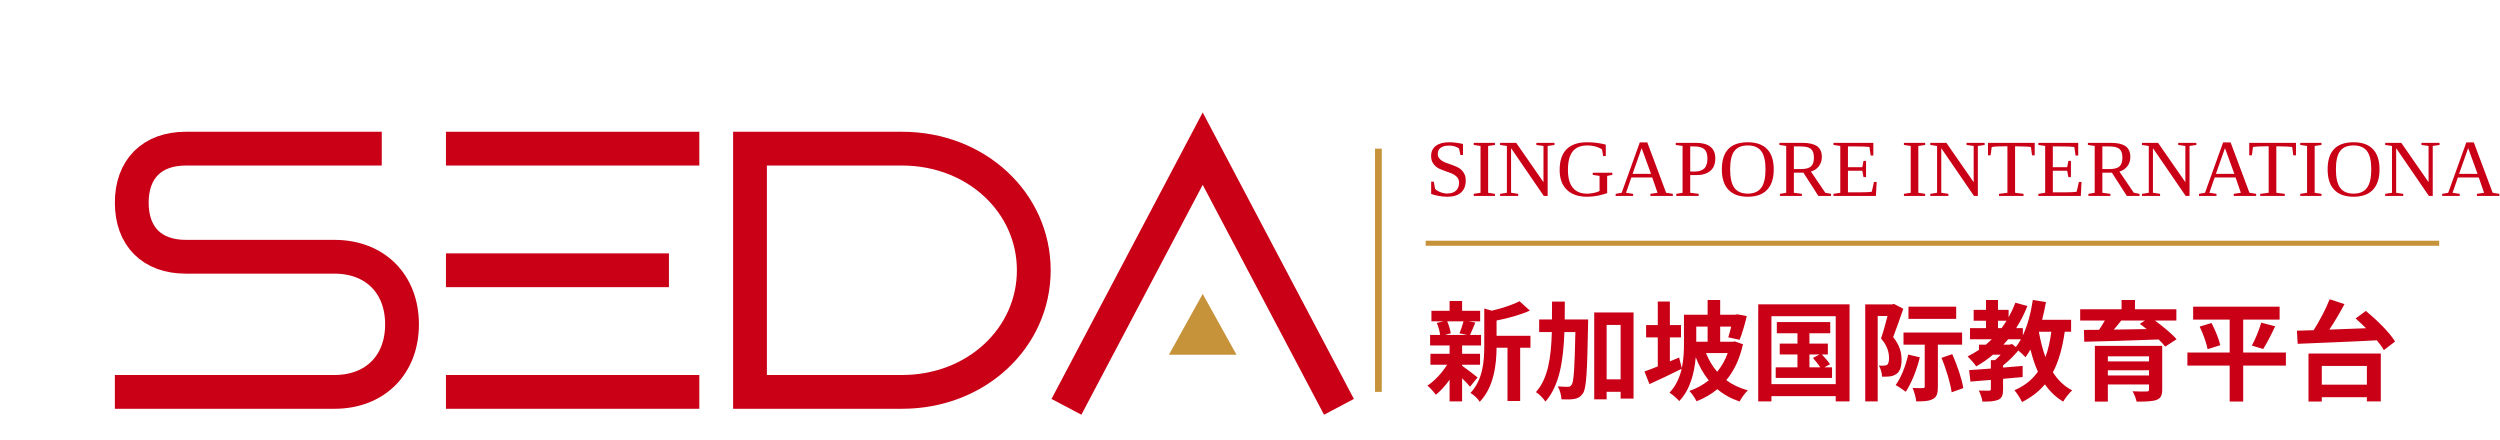
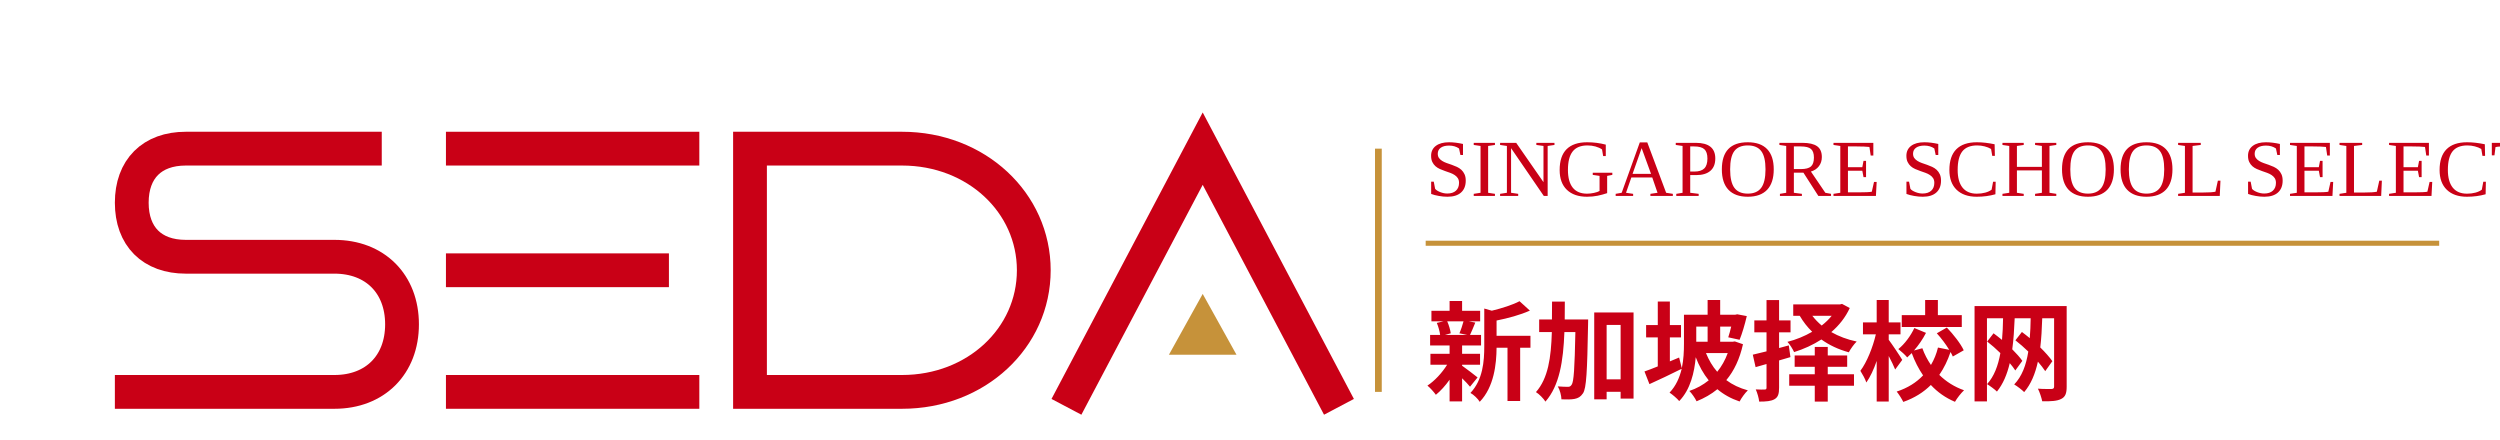
<svg xmlns="http://www.w3.org/2000/svg" viewBox="0 0 740 130" role="img" aria-labelledby="seda-title">
  <defs>
    <style>
      .brand-red { fill: #c90016; }
      .brand-red-stroke { stroke: #c90016; }
      .brand-gold { fill: #c6923a; }
      .brand-gold-stroke { stroke: #c6923a; }
      .gray { fill: #62676d; }
      .latin {
        font-family: "Times New Roman", "Georgia", serif;
        font-weight: 400;
        letter-spacing: 0;
      }
      .chinese {
        font-family: "PingFang SC", "Noto Sans SC", "Microsoft YaHei", sans-serif;
        font-weight: 700;
        letter-spacing: 0;
      }
    </style>
  </defs>
  <g aria-label="SEDA" class="brand-red-stroke" fill="none" stroke-width="10" stroke-linecap="square" stroke-linejoin="miter">
    <path d="M108 44H55C45 44 39 50 39 60C39 70 45 76 55 76H99C111 76 119 84 119 96C119 108 111 116 99 116H39" />
    <path d="M137 44H202M137 80H193M137 116H202" />
    <path d="M222 44H267C289 44 306 60 306 80C306 100 289 116 267 116H222V44Z" />
    <path d="M318 116L356 44L394 116" />
  </g>
  <polygon class="brand-gold" points="346,105 356,87 366,105" />
  <line x1="408" y1="44" x2="408" y2="116" class="brand-gold-stroke" stroke-width="2" />
-   <text x="422" y="58" class="brand-red latin" font-size="24" textLength="300" lengthAdjust="spacingAndGlyphs">SINGAPORE INTERNATIONAL EDUCATIONAL</text>
+   <text x="422" y="58" class="brand-red latin" font-size="24" textLength="300" lengthAdjust="spacingAndGlyphs">SINGAPORE SCHOOL SELECTION PLATFORM</text>
  <line x1="422" y1="72" x2="722" y2="72" class="brand-gold-stroke" stroke-width="1.5" />
-   <text x="422" y="116" class="brand-red chinese" font-size="32" textLength="300" lengthAdjust="spacingAndGlyphs">新加坡国际教育平台</text>
+   <text x="422" y="116" class="brand-red chinese" font-size="32" textLength="300" lengthAdjust="spacingAndGlyphs">新加坡择校网</text>
</svg>
